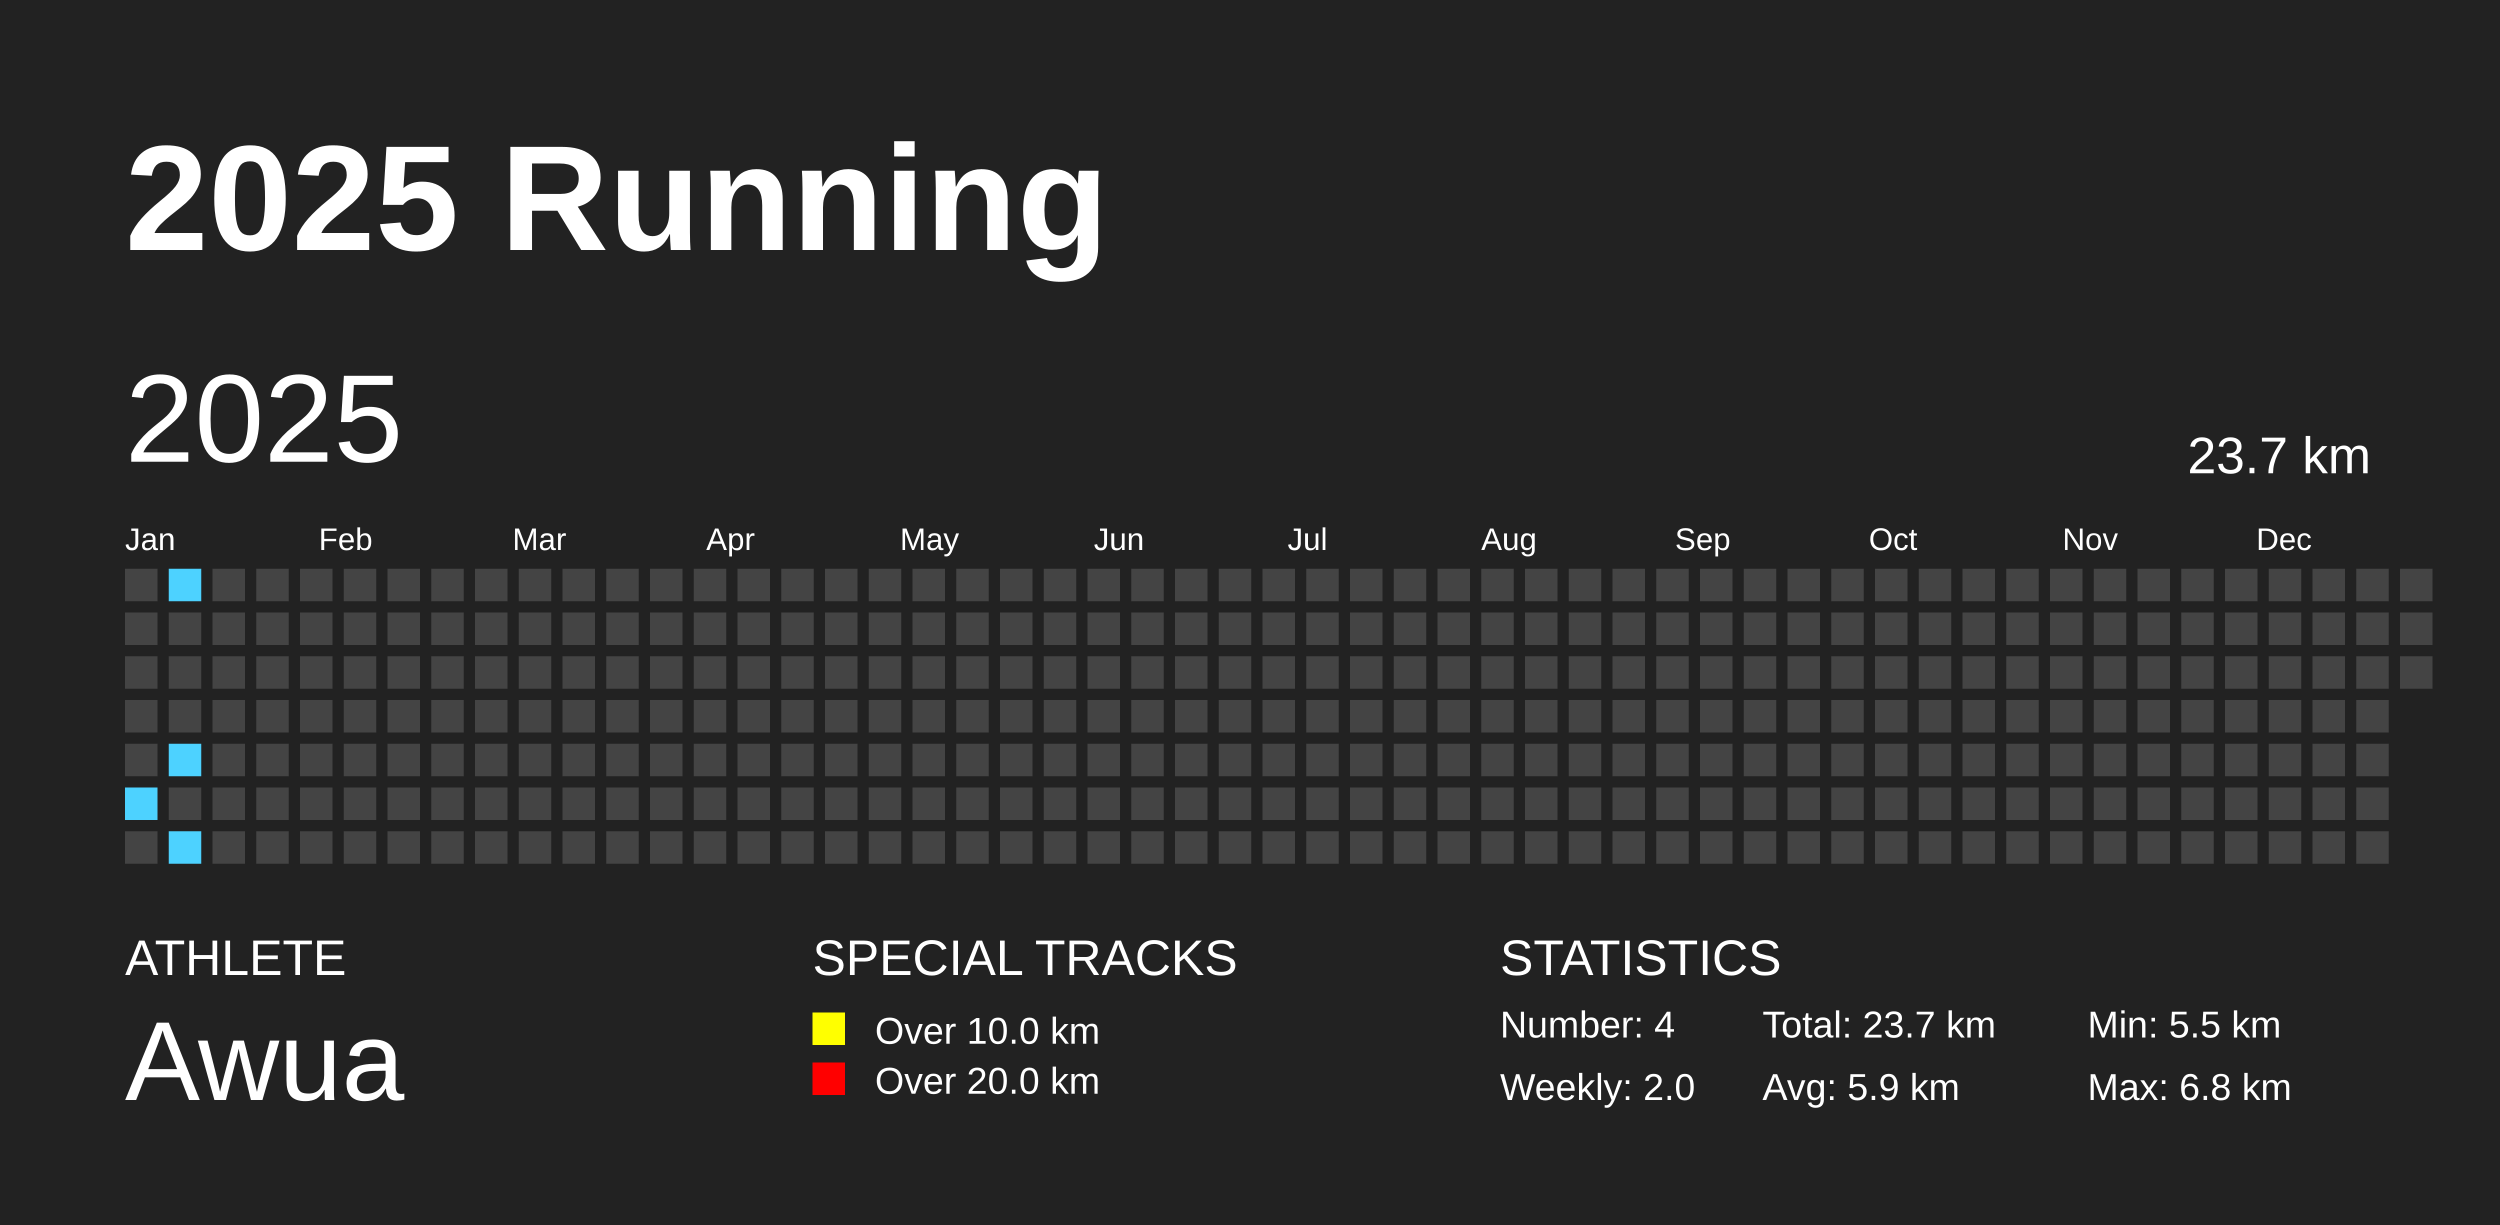
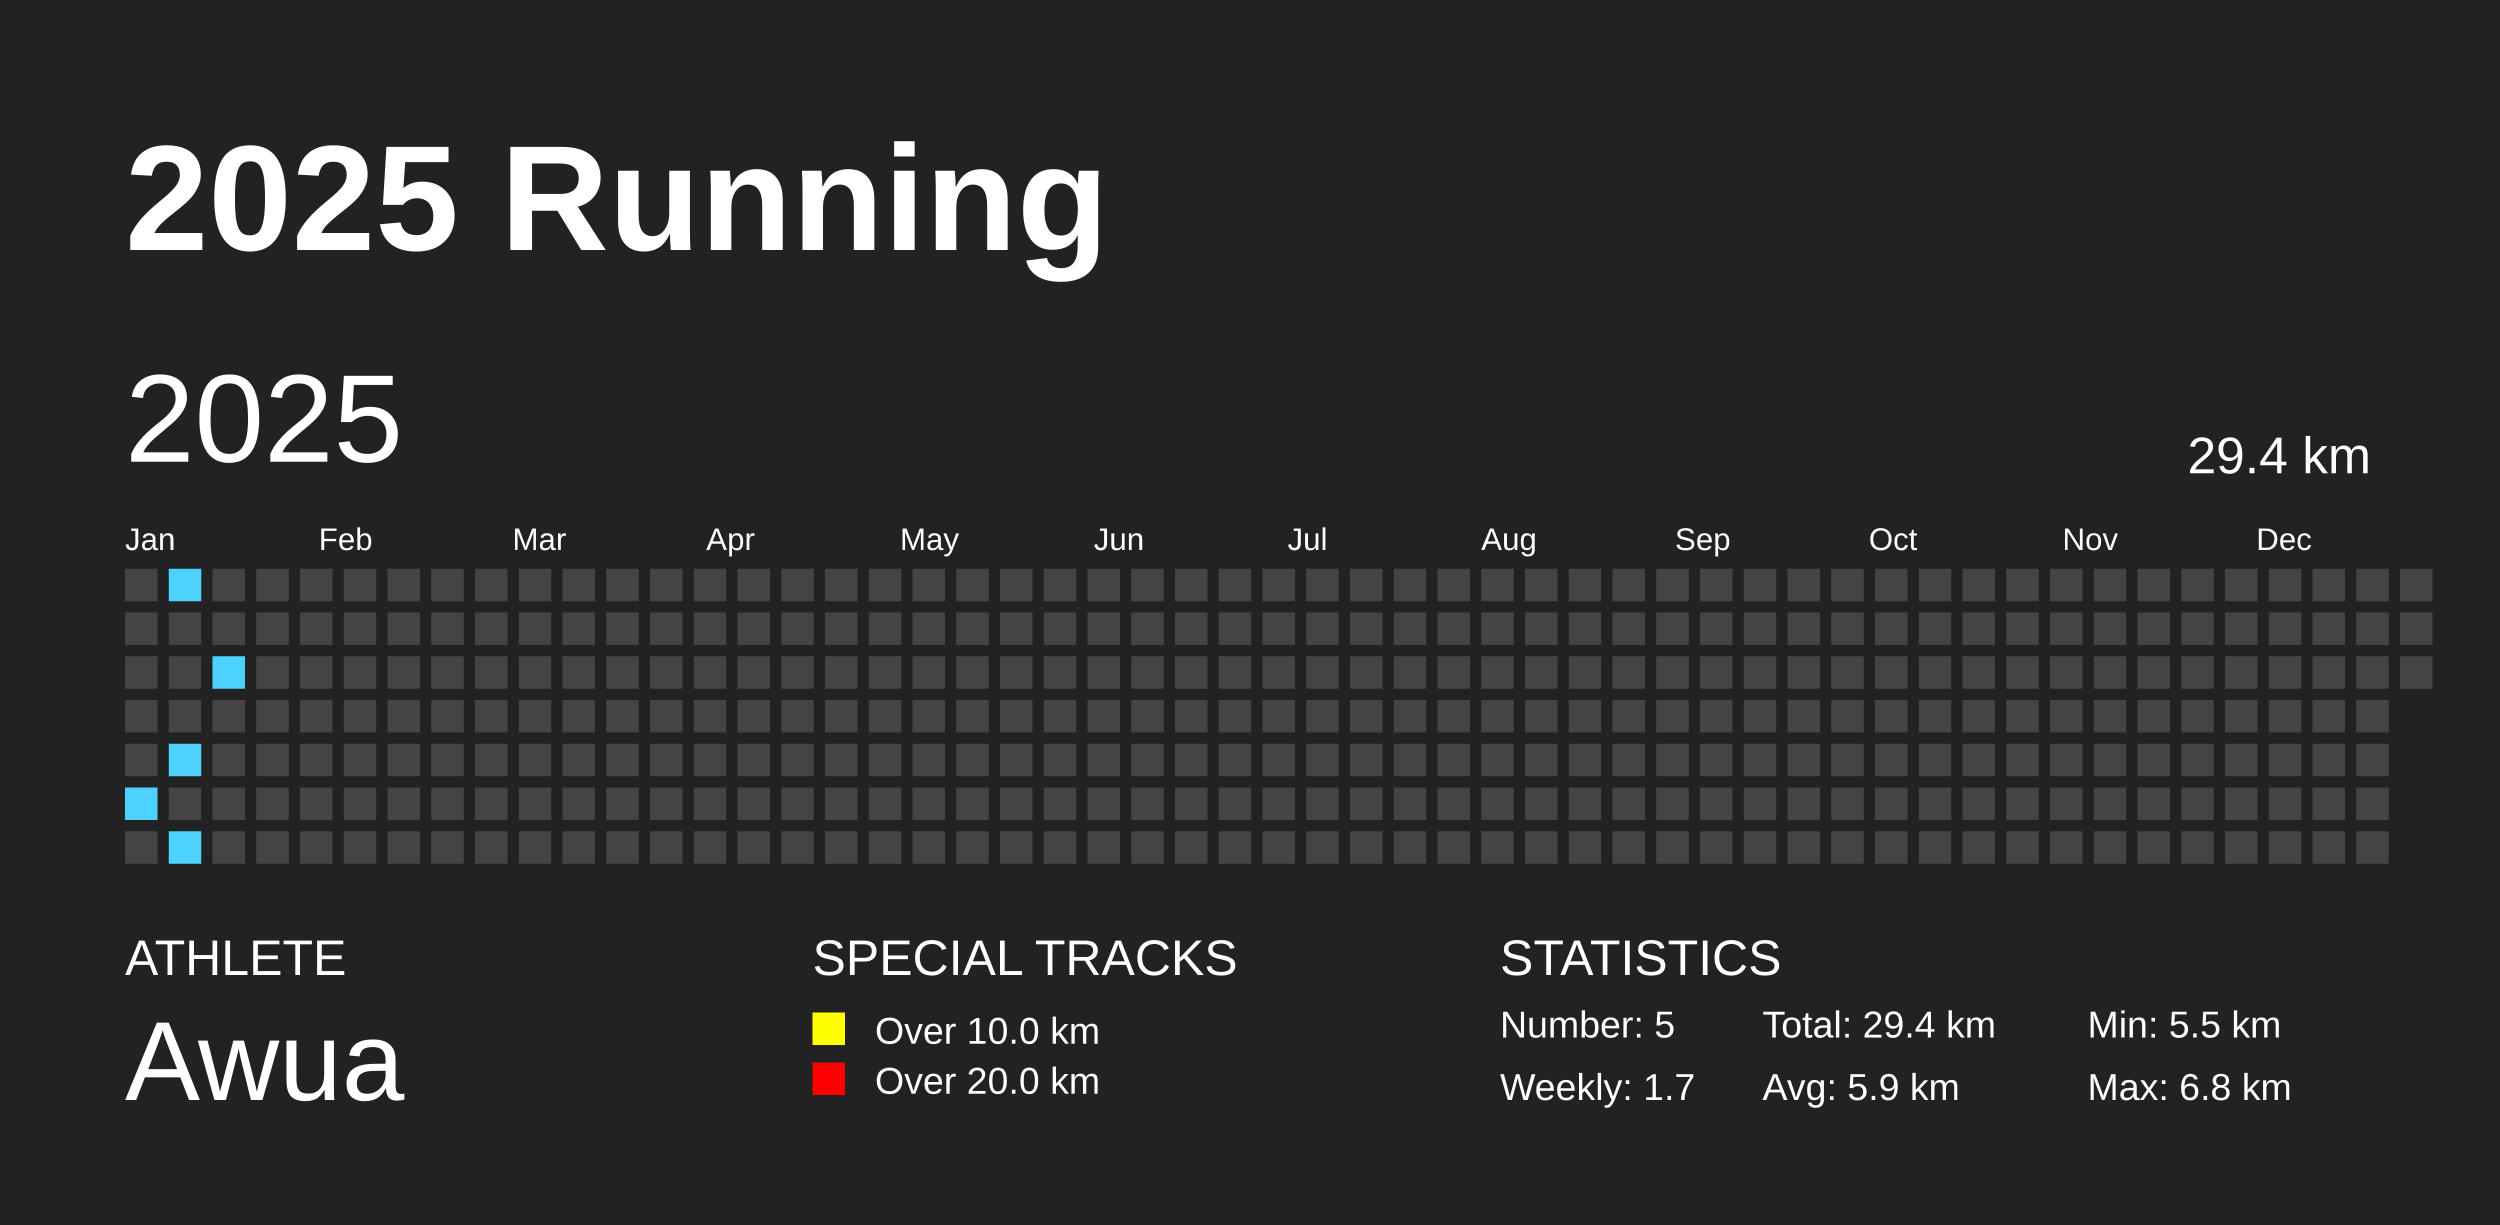
<svg xmlns="http://www.w3.org/2000/svg" baseProfile="full" height="98mm" version="1.1" viewBox="0,0,200,98" width="200mm">
  <defs />
  <rect fill="#222222" height="98" width="200" x="0" y="0" />
  <text fill="#FFFFFF" style="font-size:12px; font-family:Arial; font-weight:bold;" x="10" y="20">2025 Running</text>
  <text fill="#FFFFFF" style="font-size:4px; font-family:Arial" x="10" y="78">ATHLETE</text>
  <text fill="#FFFFFF" style="font-size:9px; font-family:Arial" x="10" y="88">Awua</text>
  <text fill="#FFFFFF" style="font-size:4px; font-family:Arial" x="65" y="78">SPECIAL TRACKS</text>
  <rect fill="yellow" height="2.6" width="2.6" x="65" y="81" />
  <text fill="#FFFFFF" style="font-size:3px; font-family:Arial" x="70" y="83.5">Over 10.0 km</text>
  <rect fill="red" height="2.6" width="2.6" x="65" y="85" />
  <text fill="#FFFFFF" style="font-size:3px; font-family:Arial" x="70" y="87.5">Over 20.0 km</text>
  <text fill="#FFFFFF" style="font-size:4px; font-family:Arial" x="120" y="78">STATISTICS</text>
-   <text fill="#FFFFFF" style="font-size:3px; font-family:Arial" x="120" y="83">Number: 4</text>
-   <text fill="#FFFFFF" style="font-size:3px; font-family:Arial" x="120" y="88">Weekly: 2.0</text>
-   <text fill="#FFFFFF" style="font-size:3px; font-family:Arial" x="141" y="83">Total: 23.7 km</text>
+   <text fill="#FFFFFF" style="font-size:3px; font-family:Arial" x="120" y="83">Number: 5</text>
+   <text fill="#FFFFFF" style="font-size:3px; font-family:Arial" x="120" y="88">Weekly: 1.7</text>
+   <text fill="#FFFFFF" style="font-size:3px; font-family:Arial" x="141" y="83">Total: 29.4 km</text>
  <text fill="#FFFFFF" style="font-size:3px; font-family:Arial" x="141" y="88">Avg: 5.9 km</text>
  <text fill="#FFFFFF" style="font-size:3px; font-family:Arial" x="167" y="83">Min: 5.5 km</text>
  <text fill="#FFFFFF" style="font-size:3px; font-family:Arial" x="167" y="88">Max: 6.8 km</text>
  <text dominant-baseline="hanging" fill="#FFFFFF" style="font-size:10.0px; font-family:Arial;" x="10" y="30">2025</text>
-   <text dominant-baseline="hanging" fill="#FFFFFF" style="font-size:4.125px; font-family:Arial;" x="175" y="35">23.7 km</text>
+   <text dominant-baseline="hanging" fill="#FFFFFF" style="font-size:4.125px; font-family:Arial;" x="175" y="35">29.4 km</text>
  <text fill="#FFFFFF" style="font-size:2.5px; font-family:Arial" x="10.0" y="44">Jan</text>
  <text fill="#FFFFFF" style="font-size:2.5px; font-family:Arial" x="25.5" y="44">Feb</text>
  <text fill="#FFFFFF" style="font-size:2.5px; font-family:Arial" x="41.0" y="44">Mar</text>
  <text fill="#FFFFFF" style="font-size:2.5px; font-family:Arial" x="56.5" y="44">Apr</text>
  <text fill="#FFFFFF" style="font-size:2.5px; font-family:Arial" x="72.0" y="44">May</text>
  <text fill="#FFFFFF" style="font-size:2.5px; font-family:Arial" x="87.5" y="44">Jun</text>
  <text fill="#FFFFFF" style="font-size:2.5px; font-family:Arial" x="103.0" y="44">Jul</text>
  <text fill="#FFFFFF" style="font-size:2.5px; font-family:Arial" x="118.5" y="44">Aug</text>
  <text fill="#FFFFFF" style="font-size:2.5px; font-family:Arial" x="134.0" y="44">Sep</text>
  <text fill="#FFFFFF" style="font-size:2.5px; font-family:Arial" x="149.5" y="44">Oct</text>
  <text fill="#FFFFFF" style="font-size:2.5px; font-family:Arial" x="165.0" y="44">Nov</text>
  <text fill="#FFFFFF" style="font-size:2.5px; font-family:Arial" x="180.5" y="44">Dec</text>
  <rect fill="#444444" height="2.6" width="2.6" x="10.0" y="45.5" />
  <rect fill="#444444" height="2.6" width="2.6" x="10.0" y="49.0" />
  <rect fill="#444444" height="2.6" width="2.6" x="10.0" y="52.5" />
  <rect fill="#444444" height="2.6" width="2.6" x="10.0" y="56.0" />
  <rect fill="#444444" height="2.6" width="2.6" x="10.0" y="59.5" />
  <rect fill="#4dd2ff" height="2.6" width="2.6" x="10.0" y="63.0" />
  <rect fill="#444444" height="2.6" width="2.6" x="10.0" y="66.5" />
  <rect fill="#4dd2ff" height="2.6" width="2.6" x="13.5" y="45.5" />
  <rect fill="#444444" height="2.6" width="2.6" x="13.5" y="49.0" />
  <rect fill="#444444" height="2.6" width="2.6" x="13.5" y="52.5" />
  <rect fill="#444444" height="2.6" width="2.6" x="13.5" y="56.0" />
  <rect fill="#4dd2ff" height="2.6" width="2.6" x="13.5" y="59.5" />
  <rect fill="#444444" height="2.6" width="2.6" x="13.5" y="63.0" />
  <rect fill="#4dd2ff" height="2.6" width="2.6" x="13.5" y="66.5" />
  <rect fill="#444444" height="2.6" width="2.6" x="17.0" y="45.5" />
  <rect fill="#444444" height="2.6" width="2.6" x="17.0" y="49.0" />
-   <rect fill="#444444" height="2.6" width="2.6" x="17.0" y="52.5" />
+   <rect fill="#4dd2ff" height="2.6" width="2.6" x="17.0" y="52.5" />
  <rect fill="#444444" height="2.6" width="2.6" x="17.0" y="56.0" />
  <rect fill="#444444" height="2.6" width="2.6" x="17.0" y="59.5" />
  <rect fill="#444444" height="2.6" width="2.6" x="17.0" y="63.0" />
  <rect fill="#444444" height="2.6" width="2.6" x="17.0" y="66.5" />
  <rect fill="#444444" height="2.6" width="2.6" x="20.5" y="45.5" />
  <rect fill="#444444" height="2.6" width="2.6" x="20.5" y="49.0" />
  <rect fill="#444444" height="2.6" width="2.6" x="20.5" y="52.5" />
  <rect fill="#444444" height="2.6" width="2.6" x="20.5" y="56.0" />
  <rect fill="#444444" height="2.6" width="2.6" x="20.5" y="59.5" />
  <rect fill="#444444" height="2.6" width="2.6" x="20.5" y="63.0" />
  <rect fill="#444444" height="2.6" width="2.6" x="20.5" y="66.5" />
  <rect fill="#444444" height="2.6" width="2.6" x="24.0" y="45.5" />
  <rect fill="#444444" height="2.6" width="2.6" x="24.0" y="49.0" />
  <rect fill="#444444" height="2.6" width="2.6" x="24.0" y="52.5" />
  <rect fill="#444444" height="2.6" width="2.6" x="24.0" y="56.0" />
  <rect fill="#444444" height="2.6" width="2.6" x="24.0" y="59.5" />
  <rect fill="#444444" height="2.6" width="2.6" x="24.0" y="63.0" />
  <rect fill="#444444" height="2.6" width="2.6" x="24.0" y="66.5" />
  <rect fill="#444444" height="2.6" width="2.6" x="27.5" y="45.5" />
  <rect fill="#444444" height="2.6" width="2.6" x="27.5" y="49.0" />
  <rect fill="#444444" height="2.6" width="2.6" x="27.5" y="52.5" />
  <rect fill="#444444" height="2.6" width="2.6" x="27.5" y="56.0" />
  <rect fill="#444444" height="2.6" width="2.6" x="27.5" y="59.5" />
  <rect fill="#444444" height="2.6" width="2.6" x="27.5" y="63.0" />
  <rect fill="#444444" height="2.6" width="2.6" x="27.5" y="66.5" />
  <rect fill="#444444" height="2.6" width="2.6" x="31.0" y="45.5" />
  <rect fill="#444444" height="2.6" width="2.6" x="31.0" y="49.0" />
  <rect fill="#444444" height="2.6" width="2.6" x="31.0" y="52.5" />
  <rect fill="#444444" height="2.6" width="2.6" x="31.0" y="56.0" />
  <rect fill="#444444" height="2.6" width="2.6" x="31.0" y="59.5" />
  <rect fill="#444444" height="2.6" width="2.6" x="31.0" y="63.0" />
  <rect fill="#444444" height="2.6" width="2.6" x="31.0" y="66.5" />
  <rect fill="#444444" height="2.6" width="2.6" x="34.5" y="45.5" />
  <rect fill="#444444" height="2.6" width="2.6" x="34.5" y="49.0" />
  <rect fill="#444444" height="2.6" width="2.6" x="34.5" y="52.5" />
  <rect fill="#444444" height="2.6" width="2.6" x="34.5" y="56.0" />
  <rect fill="#444444" height="2.6" width="2.6" x="34.5" y="59.5" />
  <rect fill="#444444" height="2.6" width="2.6" x="34.5" y="63.0" />
  <rect fill="#444444" height="2.6" width="2.6" x="34.5" y="66.5" />
  <rect fill="#444444" height="2.6" width="2.6" x="38.0" y="45.5" />
  <rect fill="#444444" height="2.6" width="2.6" x="38.0" y="49.0" />
  <rect fill="#444444" height="2.6" width="2.6" x="38.0" y="52.5" />
  <rect fill="#444444" height="2.6" width="2.6" x="38.0" y="56.0" />
  <rect fill="#444444" height="2.6" width="2.6" x="38.0" y="59.5" />
  <rect fill="#444444" height="2.6" width="2.6" x="38.0" y="63.0" />
  <rect fill="#444444" height="2.6" width="2.6" x="38.0" y="66.5" />
  <rect fill="#444444" height="2.6" width="2.6" x="41.5" y="45.5" />
  <rect fill="#444444" height="2.6" width="2.6" x="41.5" y="49.0" />
  <rect fill="#444444" height="2.6" width="2.6" x="41.5" y="52.5" />
  <rect fill="#444444" height="2.6" width="2.6" x="41.5" y="56.0" />
  <rect fill="#444444" height="2.6" width="2.6" x="41.5" y="59.5" />
  <rect fill="#444444" height="2.6" width="2.6" x="41.5" y="63.0" />
  <rect fill="#444444" height="2.6" width="2.6" x="41.5" y="66.5" />
  <rect fill="#444444" height="2.6" width="2.6" x="45.0" y="45.5" />
  <rect fill="#444444" height="2.6" width="2.6" x="45.0" y="49.0" />
  <rect fill="#444444" height="2.6" width="2.6" x="45.0" y="52.5" />
  <rect fill="#444444" height="2.6" width="2.6" x="45.0" y="56.0" />
  <rect fill="#444444" height="2.6" width="2.6" x="45.0" y="59.5" />
  <rect fill="#444444" height="2.6" width="2.6" x="45.0" y="63.0" />
  <rect fill="#444444" height="2.6" width="2.6" x="45.0" y="66.5" />
  <rect fill="#444444" height="2.6" width="2.6" x="48.5" y="45.5" />
  <rect fill="#444444" height="2.6" width="2.6" x="48.5" y="49.0" />
  <rect fill="#444444" height="2.6" width="2.6" x="48.5" y="52.5" />
  <rect fill="#444444" height="2.6" width="2.6" x="48.5" y="56.0" />
  <rect fill="#444444" height="2.6" width="2.6" x="48.5" y="59.5" />
  <rect fill="#444444" height="2.6" width="2.6" x="48.5" y="63.0" />
  <rect fill="#444444" height="2.6" width="2.6" x="48.5" y="66.5" />
  <rect fill="#444444" height="2.6" width="2.6" x="52.0" y="45.5" />
  <rect fill="#444444" height="2.6" width="2.6" x="52.0" y="49.0" />
  <rect fill="#444444" height="2.6" width="2.6" x="52.0" y="52.5" />
  <rect fill="#444444" height="2.6" width="2.6" x="52.0" y="56.0" />
  <rect fill="#444444" height="2.6" width="2.6" x="52.0" y="59.5" />
  <rect fill="#444444" height="2.6" width="2.6" x="52.0" y="63.0" />
  <rect fill="#444444" height="2.6" width="2.6" x="52.0" y="66.5" />
  <rect fill="#444444" height="2.6" width="2.6" x="55.5" y="45.5" />
  <rect fill="#444444" height="2.6" width="2.6" x="55.5" y="49.0" />
  <rect fill="#444444" height="2.6" width="2.6" x="55.5" y="52.5" />
  <rect fill="#444444" height="2.6" width="2.6" x="55.5" y="56.0" />
  <rect fill="#444444" height="2.6" width="2.6" x="55.5" y="59.5" />
  <rect fill="#444444" height="2.6" width="2.6" x="55.5" y="63.0" />
  <rect fill="#444444" height="2.6" width="2.6" x="55.5" y="66.5" />
  <rect fill="#444444" height="2.6" width="2.6" x="59.0" y="45.5" />
  <rect fill="#444444" height="2.6" width="2.6" x="59.0" y="49.0" />
  <rect fill="#444444" height="2.6" width="2.6" x="59.0" y="52.5" />
  <rect fill="#444444" height="2.6" width="2.6" x="59.0" y="56.0" />
  <rect fill="#444444" height="2.6" width="2.6" x="59.0" y="59.5" />
  <rect fill="#444444" height="2.6" width="2.6" x="59.0" y="63.0" />
  <rect fill="#444444" height="2.6" width="2.6" x="59.0" y="66.5" />
  <rect fill="#444444" height="2.6" width="2.6" x="62.5" y="45.5" />
  <rect fill="#444444" height="2.6" width="2.6" x="62.5" y="49.0" />
  <rect fill="#444444" height="2.6" width="2.6" x="62.5" y="52.5" />
  <rect fill="#444444" height="2.6" width="2.6" x="62.5" y="56.0" />
  <rect fill="#444444" height="2.6" width="2.6" x="62.5" y="59.5" />
  <rect fill="#444444" height="2.6" width="2.6" x="62.5" y="63.0" />
  <rect fill="#444444" height="2.6" width="2.6" x="62.5" y="66.5" />
  <rect fill="#444444" height="2.6" width="2.6" x="66.0" y="45.5" />
  <rect fill="#444444" height="2.6" width="2.6" x="66.0" y="49.0" />
  <rect fill="#444444" height="2.6" width="2.6" x="66.0" y="52.5" />
  <rect fill="#444444" height="2.6" width="2.6" x="66.0" y="56.0" />
  <rect fill="#444444" height="2.6" width="2.6" x="66.0" y="59.5" />
  <rect fill="#444444" height="2.6" width="2.6" x="66.0" y="63.0" />
  <rect fill="#444444" height="2.6" width="2.6" x="66.0" y="66.5" />
  <rect fill="#444444" height="2.6" width="2.6" x="69.5" y="45.5" />
  <rect fill="#444444" height="2.6" width="2.6" x="69.5" y="49.0" />
  <rect fill="#444444" height="2.6" width="2.6" x="69.5" y="52.5" />
  <rect fill="#444444" height="2.6" width="2.6" x="69.5" y="56.0" />
  <rect fill="#444444" height="2.6" width="2.6" x="69.5" y="59.5" />
  <rect fill="#444444" height="2.6" width="2.6" x="69.5" y="63.0" />
  <rect fill="#444444" height="2.6" width="2.6" x="69.5" y="66.5" />
  <rect fill="#444444" height="2.6" width="2.6" x="73.0" y="45.5" />
  <rect fill="#444444" height="2.6" width="2.6" x="73.0" y="49.0" />
  <rect fill="#444444" height="2.6" width="2.6" x="73.0" y="52.5" />
  <rect fill="#444444" height="2.6" width="2.6" x="73.0" y="56.0" />
  <rect fill="#444444" height="2.6" width="2.6" x="73.0" y="59.5" />
  <rect fill="#444444" height="2.6" width="2.6" x="73.0" y="63.0" />
  <rect fill="#444444" height="2.6" width="2.6" x="73.0" y="66.5" />
  <rect fill="#444444" height="2.6" width="2.6" x="76.5" y="45.5" />
  <rect fill="#444444" height="2.6" width="2.6" x="76.5" y="49.0" />
  <rect fill="#444444" height="2.6" width="2.6" x="76.5" y="52.5" />
  <rect fill="#444444" height="2.6" width="2.6" x="76.5" y="56.0" />
  <rect fill="#444444" height="2.6" width="2.6" x="76.5" y="59.5" />
  <rect fill="#444444" height="2.6" width="2.6" x="76.5" y="63.0" />
  <rect fill="#444444" height="2.6" width="2.6" x="76.5" y="66.5" />
  <rect fill="#444444" height="2.6" width="2.6" x="80.0" y="45.5" />
  <rect fill="#444444" height="2.6" width="2.6" x="80.0" y="49.0" />
  <rect fill="#444444" height="2.6" width="2.6" x="80.0" y="52.5" />
  <rect fill="#444444" height="2.6" width="2.6" x="80.0" y="56.0" />
  <rect fill="#444444" height="2.6" width="2.6" x="80.0" y="59.5" />
  <rect fill="#444444" height="2.6" width="2.6" x="80.0" y="63.0" />
  <rect fill="#444444" height="2.6" width="2.6" x="80.0" y="66.5" />
  <rect fill="#444444" height="2.6" width="2.6" x="83.5" y="45.5" />
  <rect fill="#444444" height="2.6" width="2.6" x="83.5" y="49.0" />
  <rect fill="#444444" height="2.6" width="2.6" x="83.5" y="52.5" />
  <rect fill="#444444" height="2.6" width="2.6" x="83.5" y="56.0" />
  <rect fill="#444444" height="2.6" width="2.6" x="83.5" y="59.5" />
  <rect fill="#444444" height="2.6" width="2.6" x="83.5" y="63.0" />
  <rect fill="#444444" height="2.6" width="2.6" x="83.5" y="66.5" />
  <rect fill="#444444" height="2.6" width="2.6" x="87.0" y="45.5" />
  <rect fill="#444444" height="2.6" width="2.6" x="87.0" y="49.0" />
  <rect fill="#444444" height="2.6" width="2.6" x="87.0" y="52.5" />
  <rect fill="#444444" height="2.6" width="2.6" x="87.0" y="56.0" />
  <rect fill="#444444" height="2.6" width="2.6" x="87.0" y="59.5" />
  <rect fill="#444444" height="2.6" width="2.6" x="87.0" y="63.0" />
  <rect fill="#444444" height="2.6" width="2.6" x="87.0" y="66.5" />
  <rect fill="#444444" height="2.6" width="2.6" x="90.5" y="45.5" />
  <rect fill="#444444" height="2.6" width="2.6" x="90.5" y="49.0" />
  <rect fill="#444444" height="2.6" width="2.6" x="90.5" y="52.5" />
  <rect fill="#444444" height="2.6" width="2.6" x="90.5" y="56.0" />
  <rect fill="#444444" height="2.6" width="2.6" x="90.5" y="59.5" />
  <rect fill="#444444" height="2.6" width="2.6" x="90.5" y="63.0" />
  <rect fill="#444444" height="2.6" width="2.6" x="90.5" y="66.5" />
  <rect fill="#444444" height="2.6" width="2.6" x="94.0" y="45.5" />
  <rect fill="#444444" height="2.6" width="2.6" x="94.0" y="49.0" />
  <rect fill="#444444" height="2.6" width="2.6" x="94.0" y="52.5" />
  <rect fill="#444444" height="2.6" width="2.6" x="94.0" y="56.0" />
  <rect fill="#444444" height="2.6" width="2.6" x="94.0" y="59.5" />
  <rect fill="#444444" height="2.6" width="2.6" x="94.0" y="63.0" />
  <rect fill="#444444" height="2.6" width="2.6" x="94.0" y="66.5" />
  <rect fill="#444444" height="2.6" width="2.6" x="97.5" y="45.5" />
  <rect fill="#444444" height="2.6" width="2.6" x="97.5" y="49.0" />
  <rect fill="#444444" height="2.6" width="2.6" x="97.5" y="52.5" />
  <rect fill="#444444" height="2.6" width="2.6" x="97.5" y="56.0" />
  <rect fill="#444444" height="2.6" width="2.6" x="97.5" y="59.5" />
  <rect fill="#444444" height="2.6" width="2.6" x="97.5" y="63.0" />
  <rect fill="#444444" height="2.6" width="2.6" x="97.5" y="66.5" />
  <rect fill="#444444" height="2.6" width="2.6" x="101.0" y="45.5" />
  <rect fill="#444444" height="2.6" width="2.6" x="101.0" y="49.0" />
  <rect fill="#444444" height="2.6" width="2.6" x="101.0" y="52.5" />
  <rect fill="#444444" height="2.6" width="2.6" x="101.0" y="56.0" />
  <rect fill="#444444" height="2.6" width="2.6" x="101.0" y="59.5" />
  <rect fill="#444444" height="2.6" width="2.6" x="101.0" y="63.0" />
  <rect fill="#444444" height="2.6" width="2.6" x="101.0" y="66.5" />
  <rect fill="#444444" height="2.6" width="2.6" x="104.5" y="45.5" />
  <rect fill="#444444" height="2.6" width="2.6" x="104.5" y="49.0" />
  <rect fill="#444444" height="2.6" width="2.6" x="104.5" y="52.5" />
  <rect fill="#444444" height="2.6" width="2.6" x="104.5" y="56.0" />
  <rect fill="#444444" height="2.6" width="2.6" x="104.5" y="59.5" />
  <rect fill="#444444" height="2.6" width="2.6" x="104.5" y="63.0" />
  <rect fill="#444444" height="2.6" width="2.6" x="104.5" y="66.5" />
  <rect fill="#444444" height="2.6" width="2.6" x="108.0" y="45.5" />
  <rect fill="#444444" height="2.6" width="2.6" x="108.0" y="49.0" />
  <rect fill="#444444" height="2.6" width="2.6" x="108.0" y="52.5" />
  <rect fill="#444444" height="2.6" width="2.6" x="108.0" y="56.0" />
  <rect fill="#444444" height="2.6" width="2.6" x="108.0" y="59.5" />
  <rect fill="#444444" height="2.6" width="2.6" x="108.0" y="63.0" />
  <rect fill="#444444" height="2.6" width="2.6" x="108.0" y="66.5" />
  <rect fill="#444444" height="2.6" width="2.6" x="111.5" y="45.5" />
  <rect fill="#444444" height="2.6" width="2.6" x="111.5" y="49.0" />
  <rect fill="#444444" height="2.6" width="2.6" x="111.5" y="52.5" />
  <rect fill="#444444" height="2.6" width="2.6" x="111.5" y="56.0" />
  <rect fill="#444444" height="2.6" width="2.6" x="111.5" y="59.5" />
  <rect fill="#444444" height="2.6" width="2.6" x="111.5" y="63.0" />
  <rect fill="#444444" height="2.6" width="2.6" x="111.5" y="66.5" />
  <rect fill="#444444" height="2.6" width="2.6" x="115.0" y="45.5" />
  <rect fill="#444444" height="2.6" width="2.6" x="115.0" y="49.0" />
  <rect fill="#444444" height="2.6" width="2.6" x="115.0" y="52.5" />
  <rect fill="#444444" height="2.6" width="2.6" x="115.0" y="56.0" />
  <rect fill="#444444" height="2.6" width="2.6" x="115.0" y="59.5" />
  <rect fill="#444444" height="2.6" width="2.6" x="115.0" y="63.0" />
  <rect fill="#444444" height="2.6" width="2.6" x="115.0" y="66.5" />
  <rect fill="#444444" height="2.6" width="2.6" x="118.5" y="45.5" />
  <rect fill="#444444" height="2.6" width="2.6" x="118.5" y="49.0" />
  <rect fill="#444444" height="2.6" width="2.6" x="118.5" y="52.5" />
  <rect fill="#444444" height="2.6" width="2.6" x="118.5" y="56.0" />
  <rect fill="#444444" height="2.6" width="2.6" x="118.5" y="59.5" />
  <rect fill="#444444" height="2.6" width="2.6" x="118.5" y="63.0" />
  <rect fill="#444444" height="2.6" width="2.6" x="118.5" y="66.5" />
  <rect fill="#444444" height="2.6" width="2.6" x="122.0" y="45.5" />
  <rect fill="#444444" height="2.6" width="2.6" x="122.0" y="49.0" />
  <rect fill="#444444" height="2.6" width="2.6" x="122.0" y="52.5" />
  <rect fill="#444444" height="2.6" width="2.6" x="122.0" y="56.0" />
  <rect fill="#444444" height="2.6" width="2.6" x="122.0" y="59.5" />
  <rect fill="#444444" height="2.6" width="2.6" x="122.0" y="63.0" />
  <rect fill="#444444" height="2.6" width="2.6" x="122.0" y="66.5" />
  <rect fill="#444444" height="2.6" width="2.6" x="125.5" y="45.5" />
  <rect fill="#444444" height="2.6" width="2.6" x="125.5" y="49.0" />
  <rect fill="#444444" height="2.6" width="2.6" x="125.5" y="52.5" />
  <rect fill="#444444" height="2.6" width="2.6" x="125.5" y="56.0" />
  <rect fill="#444444" height="2.6" width="2.6" x="125.5" y="59.5" />
  <rect fill="#444444" height="2.6" width="2.6" x="125.5" y="63.0" />
  <rect fill="#444444" height="2.6" width="2.6" x="125.5" y="66.5" />
  <rect fill="#444444" height="2.6" width="2.6" x="129.0" y="45.5" />
  <rect fill="#444444" height="2.6" width="2.6" x="129.0" y="49.0" />
  <rect fill="#444444" height="2.6" width="2.6" x="129.0" y="52.5" />
  <rect fill="#444444" height="2.6" width="2.6" x="129.0" y="56.0" />
  <rect fill="#444444" height="2.6" width="2.6" x="129.0" y="59.5" />
  <rect fill="#444444" height="2.6" width="2.6" x="129.0" y="63.0" />
  <rect fill="#444444" height="2.6" width="2.6" x="129.0" y="66.5" />
  <rect fill="#444444" height="2.6" width="2.6" x="132.5" y="45.5" />
  <rect fill="#444444" height="2.6" width="2.6" x="132.5" y="49.0" />
  <rect fill="#444444" height="2.6" width="2.6" x="132.5" y="52.5" />
  <rect fill="#444444" height="2.6" width="2.6" x="132.5" y="56.0" />
  <rect fill="#444444" height="2.6" width="2.6" x="132.5" y="59.5" />
  <rect fill="#444444" height="2.6" width="2.6" x="132.5" y="63.0" />
  <rect fill="#444444" height="2.6" width="2.6" x="132.5" y="66.5" />
  <rect fill="#444444" height="2.6" width="2.6" x="136.0" y="45.5" />
  <rect fill="#444444" height="2.6" width="2.6" x="136.0" y="49.0" />
  <rect fill="#444444" height="2.6" width="2.6" x="136.0" y="52.5" />
  <rect fill="#444444" height="2.6" width="2.6" x="136.0" y="56.0" />
  <rect fill="#444444" height="2.6" width="2.6" x="136.0" y="59.5" />
  <rect fill="#444444" height="2.6" width="2.6" x="136.0" y="63.0" />
  <rect fill="#444444" height="2.6" width="2.6" x="136.0" y="66.5" />
  <rect fill="#444444" height="2.6" width="2.6" x="139.5" y="45.5" />
  <rect fill="#444444" height="2.6" width="2.6" x="139.5" y="49.0" />
  <rect fill="#444444" height="2.6" width="2.6" x="139.5" y="52.5" />
  <rect fill="#444444" height="2.6" width="2.6" x="139.5" y="56.0" />
  <rect fill="#444444" height="2.6" width="2.6" x="139.5" y="59.5" />
  <rect fill="#444444" height="2.6" width="2.6" x="139.5" y="63.0" />
  <rect fill="#444444" height="2.6" width="2.6" x="139.5" y="66.5" />
  <rect fill="#444444" height="2.6" width="2.6" x="143.0" y="45.5" />
  <rect fill="#444444" height="2.6" width="2.6" x="143.0" y="49.0" />
  <rect fill="#444444" height="2.6" width="2.6" x="143.0" y="52.5" />
  <rect fill="#444444" height="2.6" width="2.6" x="143.0" y="56.0" />
  <rect fill="#444444" height="2.6" width="2.6" x="143.0" y="59.5" />
  <rect fill="#444444" height="2.6" width="2.6" x="143.0" y="63.0" />
  <rect fill="#444444" height="2.6" width="2.6" x="143.0" y="66.5" />
  <rect fill="#444444" height="2.6" width="2.6" x="146.5" y="45.5" />
  <rect fill="#444444" height="2.6" width="2.6" x="146.5" y="49.0" />
  <rect fill="#444444" height="2.6" width="2.6" x="146.5" y="52.5" />
  <rect fill="#444444" height="2.6" width="2.6" x="146.5" y="56.0" />
  <rect fill="#444444" height="2.6" width="2.6" x="146.5" y="59.5" />
  <rect fill="#444444" height="2.6" width="2.6" x="146.5" y="63.0" />
  <rect fill="#444444" height="2.6" width="2.6" x="146.5" y="66.5" />
  <rect fill="#444444" height="2.6" width="2.6" x="150.0" y="45.5" />
  <rect fill="#444444" height="2.6" width="2.6" x="150.0" y="49.0" />
  <rect fill="#444444" height="2.6" width="2.6" x="150.0" y="52.5" />
  <rect fill="#444444" height="2.6" width="2.6" x="150.0" y="56.0" />
  <rect fill="#444444" height="2.6" width="2.6" x="150.0" y="59.5" />
  <rect fill="#444444" height="2.6" width="2.6" x="150.0" y="63.0" />
  <rect fill="#444444" height="2.6" width="2.6" x="150.0" y="66.5" />
  <rect fill="#444444" height="2.6" width="2.6" x="153.5" y="45.5" />
  <rect fill="#444444" height="2.6" width="2.6" x="153.5" y="49.0" />
  <rect fill="#444444" height="2.6" width="2.6" x="153.5" y="52.5" />
  <rect fill="#444444" height="2.6" width="2.6" x="153.5" y="56.0" />
  <rect fill="#444444" height="2.6" width="2.6" x="153.5" y="59.5" />
  <rect fill="#444444" height="2.6" width="2.6" x="153.5" y="63.0" />
  <rect fill="#444444" height="2.6" width="2.6" x="153.5" y="66.5" />
  <rect fill="#444444" height="2.6" width="2.6" x="157.0" y="45.5" />
  <rect fill="#444444" height="2.6" width="2.6" x="157.0" y="49.0" />
  <rect fill="#444444" height="2.6" width="2.6" x="157.0" y="52.5" />
  <rect fill="#444444" height="2.6" width="2.6" x="157.0" y="56.0" />
  <rect fill="#444444" height="2.6" width="2.6" x="157.0" y="59.5" />
  <rect fill="#444444" height="2.6" width="2.6" x="157.0" y="63.0" />
  <rect fill="#444444" height="2.6" width="2.6" x="157.0" y="66.5" />
  <rect fill="#444444" height="2.6" width="2.6" x="160.5" y="45.5" />
  <rect fill="#444444" height="2.6" width="2.6" x="160.5" y="49.0" />
  <rect fill="#444444" height="2.6" width="2.6" x="160.5" y="52.5" />
  <rect fill="#444444" height="2.6" width="2.6" x="160.5" y="56.0" />
  <rect fill="#444444" height="2.6" width="2.6" x="160.5" y="59.5" />
  <rect fill="#444444" height="2.6" width="2.6" x="160.5" y="63.0" />
  <rect fill="#444444" height="2.6" width="2.6" x="160.5" y="66.5" />
  <rect fill="#444444" height="2.6" width="2.6" x="164.0" y="45.5" />
  <rect fill="#444444" height="2.6" width="2.6" x="164.0" y="49.0" />
  <rect fill="#444444" height="2.6" width="2.6" x="164.0" y="52.5" />
  <rect fill="#444444" height="2.6" width="2.6" x="164.0" y="56.0" />
  <rect fill="#444444" height="2.6" width="2.6" x="164.0" y="59.5" />
  <rect fill="#444444" height="2.6" width="2.6" x="164.0" y="63.0" />
  <rect fill="#444444" height="2.6" width="2.6" x="164.0" y="66.5" />
  <rect fill="#444444" height="2.6" width="2.6" x="167.5" y="45.5" />
  <rect fill="#444444" height="2.6" width="2.6" x="167.5" y="49.0" />
  <rect fill="#444444" height="2.6" width="2.6" x="167.5" y="52.5" />
  <rect fill="#444444" height="2.6" width="2.6" x="167.5" y="56.0" />
  <rect fill="#444444" height="2.6" width="2.6" x="167.5" y="59.5" />
  <rect fill="#444444" height="2.6" width="2.6" x="167.5" y="63.0" />
  <rect fill="#444444" height="2.6" width="2.6" x="167.5" y="66.5" />
  <rect fill="#444444" height="2.6" width="2.6" x="171.0" y="45.5" />
  <rect fill="#444444" height="2.6" width="2.6" x="171.0" y="49.0" />
  <rect fill="#444444" height="2.6" width="2.6" x="171.0" y="52.5" />
  <rect fill="#444444" height="2.6" width="2.6" x="171.0" y="56.0" />
  <rect fill="#444444" height="2.6" width="2.6" x="171.0" y="59.5" />
  <rect fill="#444444" height="2.6" width="2.6" x="171.0" y="63.0" />
  <rect fill="#444444" height="2.6" width="2.6" x="171.0" y="66.5" />
  <rect fill="#444444" height="2.6" width="2.6" x="174.5" y="45.5" />
  <rect fill="#444444" height="2.6" width="2.6" x="174.5" y="49.0" />
  <rect fill="#444444" height="2.6" width="2.6" x="174.5" y="52.5" />
  <rect fill="#444444" height="2.6" width="2.6" x="174.5" y="56.0" />
  <rect fill="#444444" height="2.6" width="2.6" x="174.5" y="59.5" />
  <rect fill="#444444" height="2.6" width="2.6" x="174.5" y="63.0" />
  <rect fill="#444444" height="2.6" width="2.6" x="174.5" y="66.5" />
  <rect fill="#444444" height="2.6" width="2.6" x="178.0" y="45.5" />
  <rect fill="#444444" height="2.6" width="2.6" x="178.0" y="49.0" />
  <rect fill="#444444" height="2.6" width="2.6" x="178.0" y="52.5" />
  <rect fill="#444444" height="2.6" width="2.6" x="178.0" y="56.0" />
  <rect fill="#444444" height="2.6" width="2.6" x="178.0" y="59.5" />
  <rect fill="#444444" height="2.6" width="2.6" x="178.0" y="63.0" />
  <rect fill="#444444" height="2.6" width="2.6" x="178.0" y="66.5" />
  <rect fill="#444444" height="2.6" width="2.6" x="181.5" y="45.5" />
  <rect fill="#444444" height="2.6" width="2.6" x="181.5" y="49.0" />
  <rect fill="#444444" height="2.6" width="2.6" x="181.5" y="52.5" />
  <rect fill="#444444" height="2.6" width="2.6" x="181.5" y="56.0" />
  <rect fill="#444444" height="2.6" width="2.6" x="181.5" y="59.5" />
  <rect fill="#444444" height="2.6" width="2.6" x="181.5" y="63.0" />
  <rect fill="#444444" height="2.6" width="2.6" x="181.5" y="66.5" />
  <rect fill="#444444" height="2.6" width="2.6" x="185.0" y="45.5" />
  <rect fill="#444444" height="2.6" width="2.6" x="185.0" y="49.0" />
  <rect fill="#444444" height="2.6" width="2.6" x="185.0" y="52.5" />
  <rect fill="#444444" height="2.6" width="2.6" x="185.0" y="56.0" />
  <rect fill="#444444" height="2.6" width="2.6" x="185.0" y="59.5" />
  <rect fill="#444444" height="2.6" width="2.6" x="185.0" y="63.0" />
  <rect fill="#444444" height="2.6" width="2.6" x="185.0" y="66.5" />
  <rect fill="#444444" height="2.6" width="2.6" x="188.5" y="45.5" />
  <rect fill="#444444" height="2.6" width="2.6" x="188.5" y="49.0" />
  <rect fill="#444444" height="2.6" width="2.6" x="188.5" y="52.5" />
  <rect fill="#444444" height="2.6" width="2.6" x="188.5" y="56.0" />
  <rect fill="#444444" height="2.6" width="2.6" x="188.5" y="59.5" />
  <rect fill="#444444" height="2.6" width="2.6" x="188.5" y="63.0" />
  <rect fill="#444444" height="2.6" width="2.6" x="188.5" y="66.5" />
  <rect fill="#444444" height="2.6" width="2.6" x="192.0" y="45.5" />
  <rect fill="#444444" height="2.6" width="2.6" x="192.0" y="49.0" />
  <rect fill="#444444" height="2.6" width="2.6" x="192.0" y="52.5" />
</svg>
